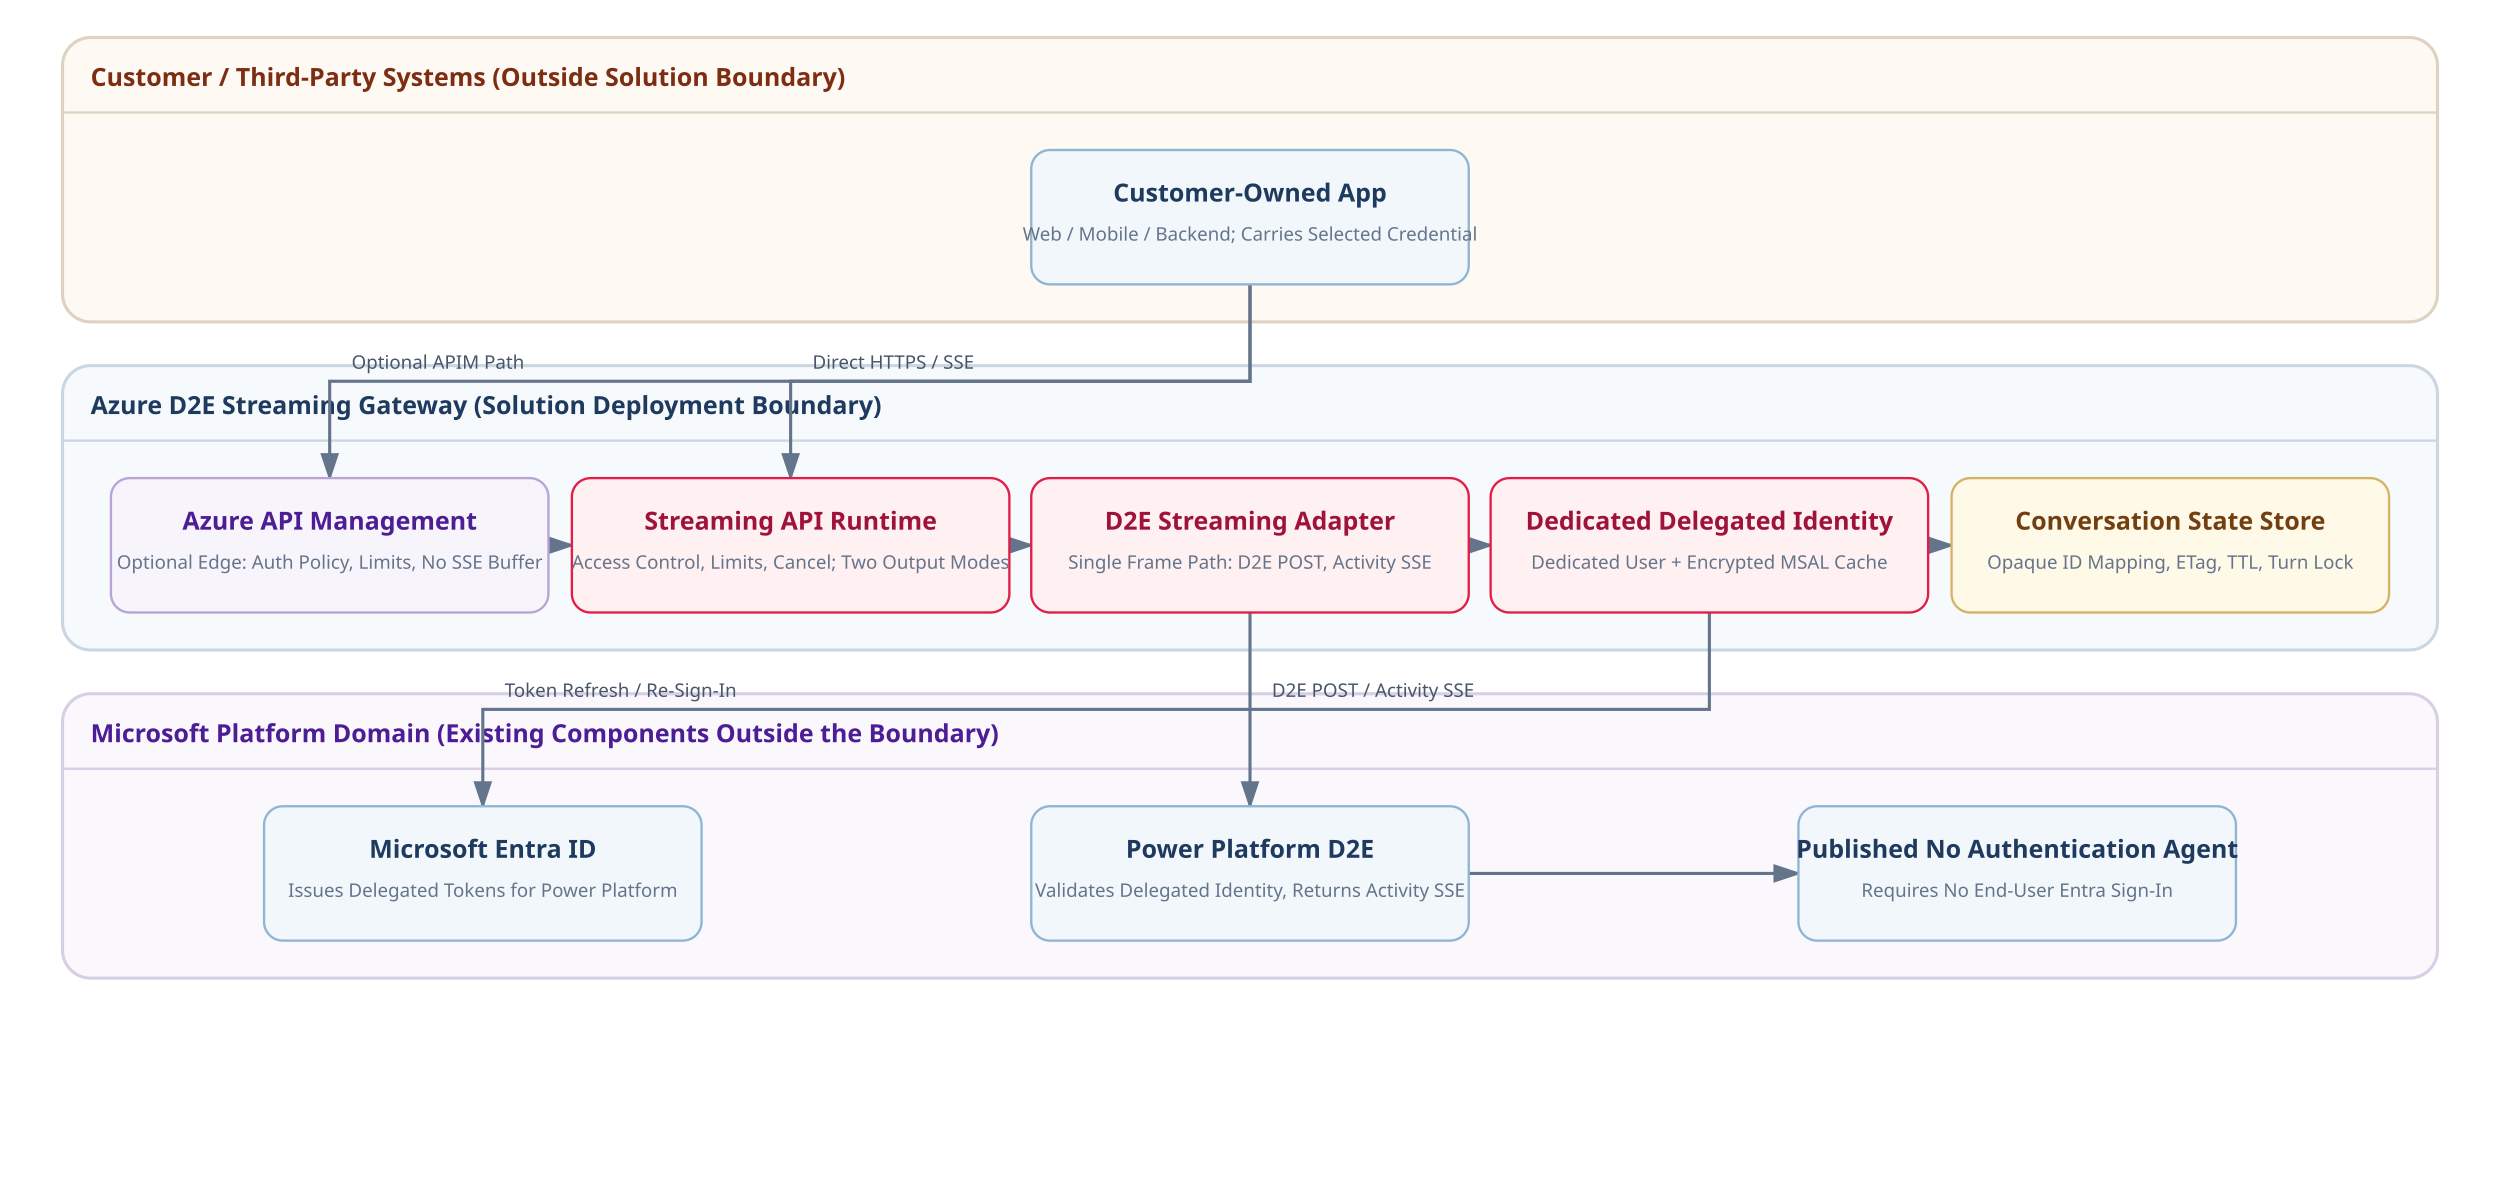
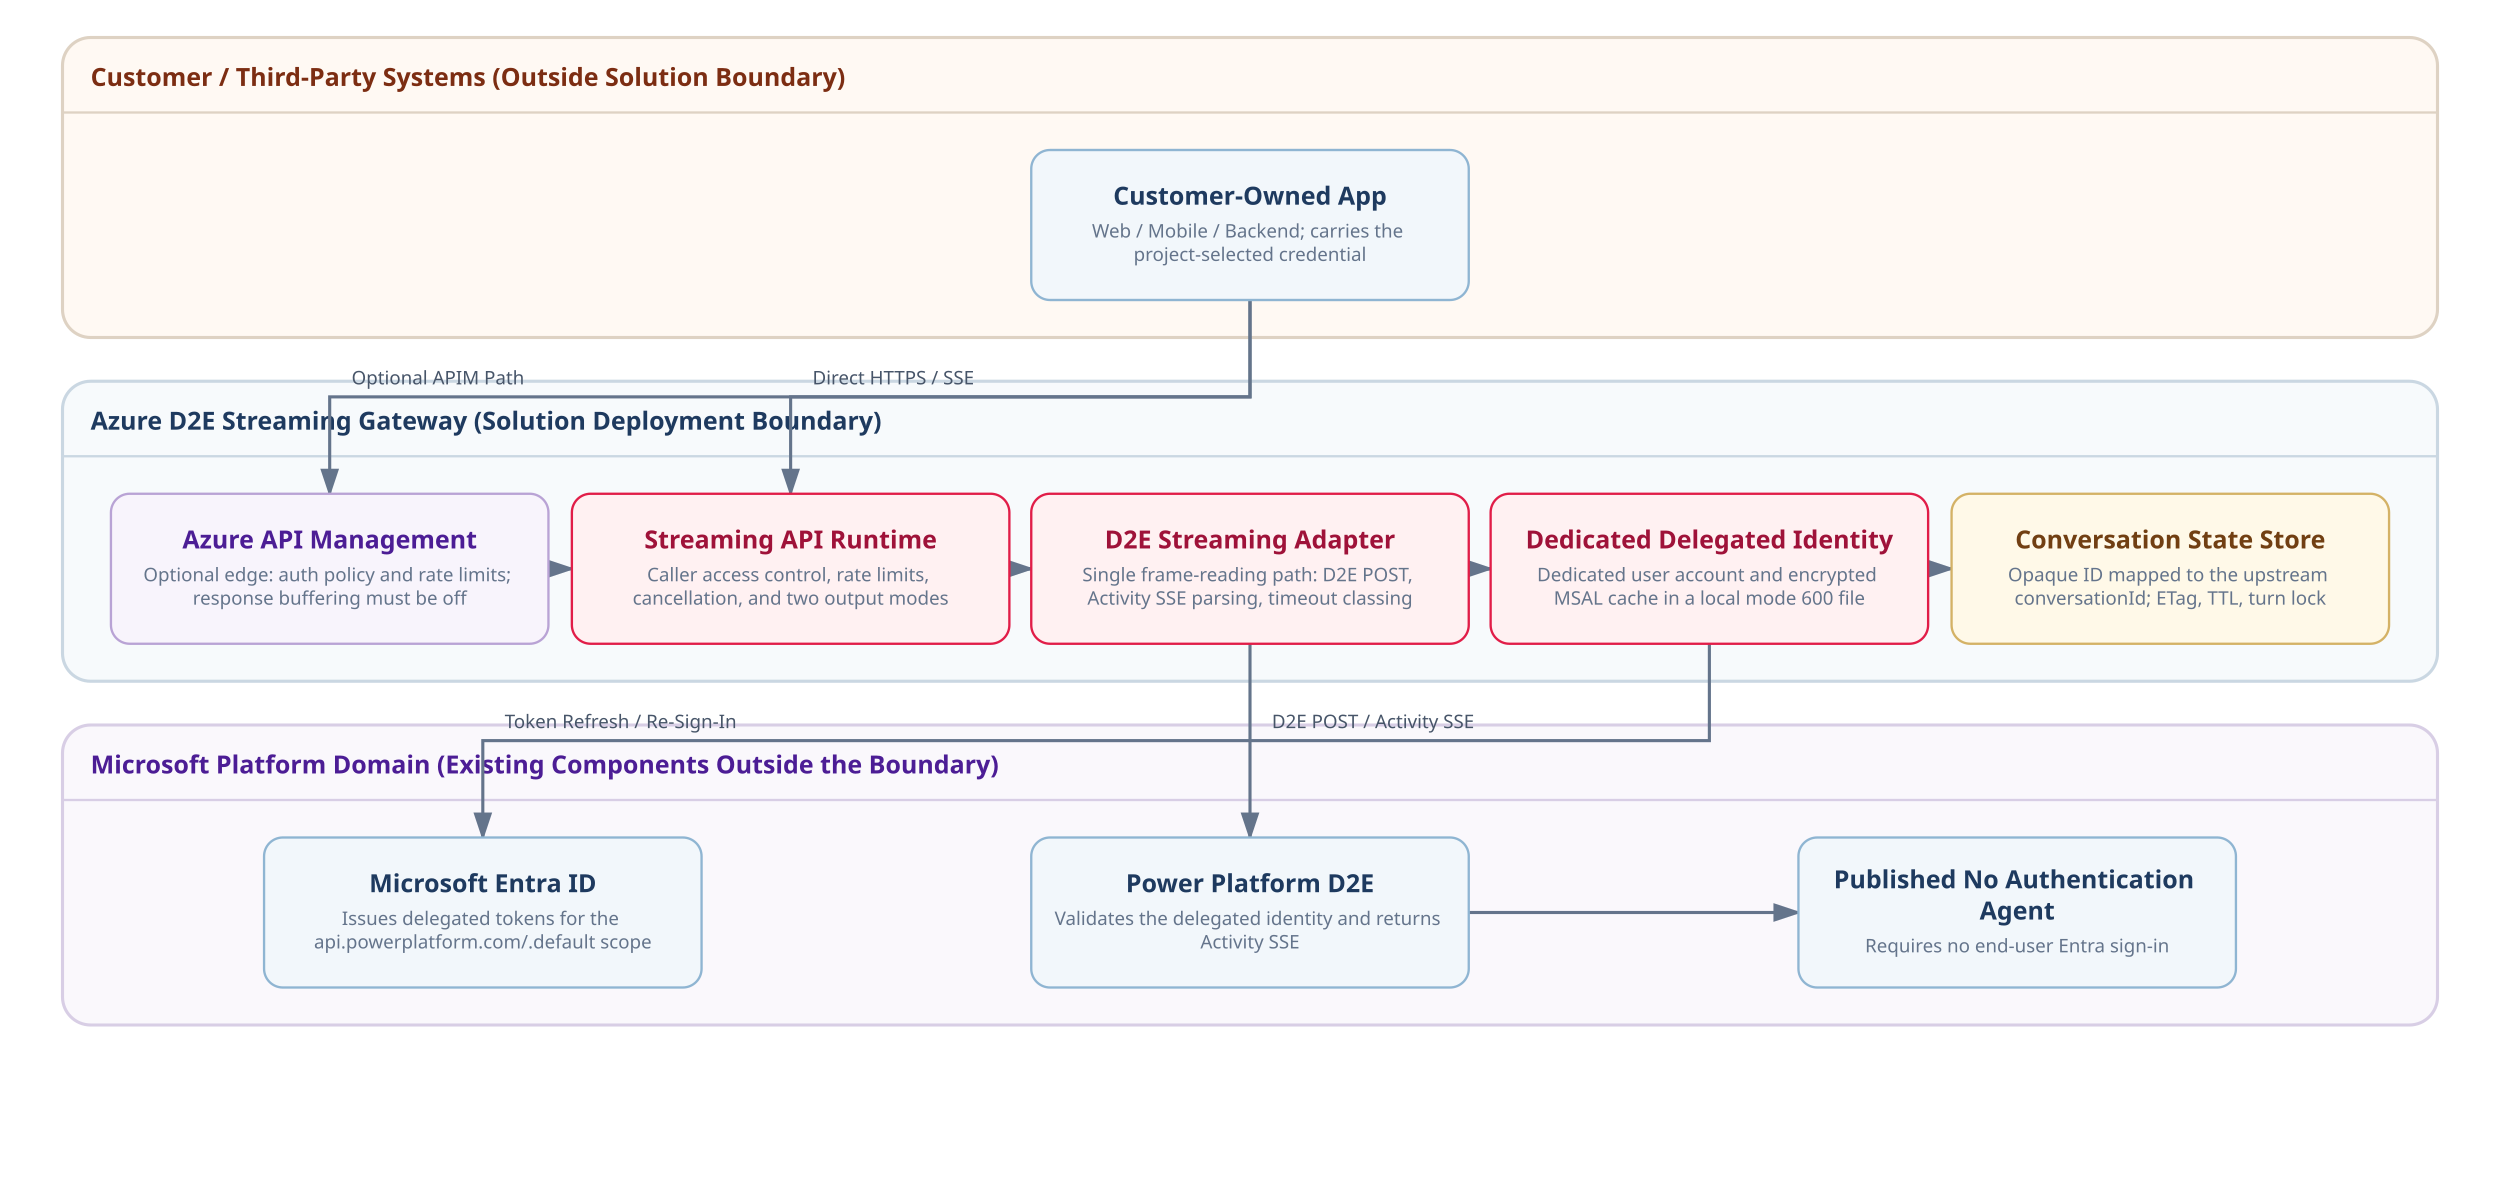
<svg xmlns="http://www.w3.org/2000/svg" viewBox="0 0 1600 760" role="img" aria-labelledby="diagram-title diagram-desc">
  <defs>
    <marker id="arrow" markerWidth="10" markerHeight="10" refX="8" refY="3" orient="auto">
      <path d="M0,0 L0,6 L9,3 z" fill="#64748B" />
    </marker>
    <filter id="shadow" x="-20%" y="-20%" width="140%" height="140%">
      <feDropShadow dx="0" dy="5" stdDeviation="7" flood-color="#0F172A" flood-opacity="0.12" />
    </filter>
  </defs>
  <g data-group-id="customer-domain">
-     <rect x="40" y="24" width="1520" height="182" rx="18" fill="#FFF9F3" stroke="#DED2C3" stroke-width="2" />
+     <rect x="40" y="24" width="1520" height="192" rx="18" fill="#FFF9F3" stroke="#DED2C3" stroke-width="2" />
    <line x1="40" y1="72" x2="1560" y2="72" stroke="#DED2C3" stroke-width="1.5" />
    <text x="58" y="55" font-family="Noto Sans SC, sans-serif" font-size="16" font-weight="700" fill="#7C2D12">Customer / Third-Party Systems (Outside Solution Boundary)</text>
  </g>
  <g data-group-id="gateway-domain">
-     <rect x="40" y="234" width="1520" height="182" rx="18" fill="#F7FAFC" stroke="#CAD7E2" stroke-width="2" />
-     <line x1="40" y1="282" x2="1560" y2="282" stroke="#CAD7E2" stroke-width="1.5" />
-     <text x="58" y="265" font-family="Noto Sans SC, sans-serif" font-size="16" font-weight="700" fill="#1E3A5F">Azure D2E Streaming Gateway (Solution Deployment Boundary)</text>
+     <rect x="40" y="244" width="1520" height="192" rx="18" fill="#F7FAFC" stroke="#CAD7E2" stroke-width="2" />
+     <line x1="40" y1="292" x2="1560" y2="292" stroke="#CAD7E2" stroke-width="1.5" />
+     <text x="58" y="275" font-family="Noto Sans SC, sans-serif" font-size="16" font-weight="700" fill="#1E3A5F">Azure D2E Streaming Gateway (Solution Deployment Boundary)</text>
  </g>
  <g data-group-id="microsoft-domain">
-     <rect x="40" y="444" width="1520" height="182" rx="18" fill="#FAF8FC" stroke="#D8CEE5" stroke-width="2" />
-     <line x1="40" y1="492" x2="1560" y2="492" stroke="#D8CEE5" stroke-width="1.5" />
-     <text x="58" y="475" font-family="Noto Sans SC, sans-serif" font-size="16" font-weight="700" fill="#4C1D95">Microsoft Platform Domain (Existing Components Outside the Boundary)</text>
+     <rect x="40" y="464" width="1520" height="192" rx="18" fill="#FAF8FC" stroke="#D8CEE5" stroke-width="2" />
+     <line x1="40" y1="512" x2="1560" y2="512" stroke="#D8CEE5" stroke-width="1.5" />
+     <text x="58" y="495" font-family="Noto Sans SC, sans-serif" font-size="16" font-weight="700" fill="#4C1D95">Microsoft Platform Domain (Existing Components Outside the Boundary)</text>
  </g>
-   <path d="M 800 182 V 244 H 211 V 306" fill="none" stroke="#64748B" stroke-width="2" marker-end="url(#arrow)" />
-   <text x="225" y="236" text-anchor="start" font-family="Noto Sans SC, sans-serif" font-size="12" fill="#475569">Optional APIM Path</text>
-   <path d="M 800 182 V 244 H 506 V 306" fill="none" stroke="#64748B" stroke-width="2" marker-end="url(#arrow)" />
-   <text x="520" y="236" text-anchor="start" font-family="Noto Sans SC, sans-serif" font-size="12" fill="#475569">Direct HTTPS / SSE</text>
-   <path d="M 351 349 H 366" fill="none" stroke="#64748B" stroke-width="2" marker-end="url(#arrow)" />
-   <path d="M 646 349 H 1249" fill="none" stroke="#64748B" stroke-width="2" marker-end="url(#arrow)" />
-   <text x="1263" y="341" text-anchor="start" font-family="Noto Sans SC, sans-serif" font-size="12" fill="#475569">Mapping / ETag / TTL</text>
-   <path d="M 646 349 H 660" fill="none" stroke="#64748B" stroke-width="2" marker-end="url(#arrow)" />
-   <path d="M 940 349 H 954" fill="none" stroke="#64748B" stroke-width="2" marker-end="url(#arrow)" />
-   <path d="M 1094 392 V 454 H 309 V 516" fill="none" stroke="#64748B" stroke-width="2" marker-end="url(#arrow)" />
-   <text x="323" y="446" text-anchor="start" font-family="Noto Sans SC, sans-serif" font-size="12" fill="#475569">Token Refresh / Re-Sign-In</text>
-   <path d="M 800 392 V 454 H 800 V 516" fill="none" stroke="#64748B" stroke-width="2" marker-end="url(#arrow)" />
-   <text x="814" y="446" text-anchor="start" font-family="Noto Sans SC, sans-serif" font-size="12" fill="#475569">D2E POST / Activity SSE</text>
-   <path d="M 940 559 H 1151" fill="none" stroke="#64748B" stroke-width="2" marker-end="url(#arrow)" />
-   <text x="1165" y="551" text-anchor="start" font-family="Noto Sans SC, sans-serif" font-size="12" fill="#475569">Invoke Published Agent</text>
+   <path d="M 800 192 V 254 H 211 V 316" fill="none" stroke="#64748B" stroke-width="2" marker-end="url(#arrow)" />
+   <text x="225" y="246" text-anchor="start" font-family="Noto Sans SC, sans-serif" font-size="12" fill="#475569">Optional APIM Path</text>
+   <path d="M 800 192 V 254 H 506 V 316" fill="none" stroke="#64748B" stroke-width="2" marker-end="url(#arrow)" />
+   <text x="520" y="246" text-anchor="start" font-family="Noto Sans SC, sans-serif" font-size="12" fill="#475569">Direct HTTPS / SSE</text>
+   <path d="M 351 364 H 366" fill="none" stroke="#64748B" stroke-width="2" marker-end="url(#arrow)" />
+   <path d="M 646 364 H 1249" fill="none" stroke="#64748B" stroke-width="2" marker-end="url(#arrow)" />
+   <text x="1263" y="356" text-anchor="start" font-family="Noto Sans SC, sans-serif" font-size="12" fill="#475569">Mapping / ETag / TTL</text>
+   <path d="M 646 364 H 660" fill="none" stroke="#64748B" stroke-width="2" marker-end="url(#arrow)" />
+   <path d="M 940 364 H 954" fill="none" stroke="#64748B" stroke-width="2" marker-end="url(#arrow)" />
+   <path d="M 1094 412 V 474 H 309 V 536" fill="none" stroke="#64748B" stroke-width="2" marker-end="url(#arrow)" />
+   <text x="323" y="466" text-anchor="start" font-family="Noto Sans SC, sans-serif" font-size="12" fill="#475569">Token Refresh / Re-Sign-In</text>
+   <path d="M 800 412 V 474 H 800 V 536" fill="none" stroke="#64748B" stroke-width="2" marker-end="url(#arrow)" />
+   <text x="814" y="466" text-anchor="start" font-family="Noto Sans SC, sans-serif" font-size="12" fill="#475569">D2E POST / Activity SSE</text>
+   <path d="M 940 584 H 1151" fill="none" stroke="#64748B" stroke-width="2" marker-end="url(#arrow)" />
+   <text x="1165" y="576" text-anchor="start" font-family="Noto Sans SC, sans-serif" font-size="12" fill="#475569">Invoke Published Agent</text>
  <g data-node-id="customer-app">
-     <rect x="660" y="96" width="280" height="86" rx="12" fill="#F2F7FB" stroke="#8FB5D2" stroke-width="1.5" />
-     <text x="800" y="129" text-anchor="middle" font-family="Noto Sans SC, sans-serif" font-size="16" font-weight="700" fill="#1E3A5F">Customer-Owned App</text>
-     <text x="800" y="154" text-anchor="middle" font-family="Noto Sans SC, sans-serif" font-size="12" fill="#64748B">Web / Mobile / Backend; Carries Selected Credential</text>
+     <rect x="660" y="96" width="280" height="96" rx="12" fill="#F2F7FB" stroke="#8FB5D2" stroke-width="1.5" />
+     <text x="800" text-anchor="middle" font-family="Noto Sans SC, sans-serif" font-size="16" font-weight="700" fill="#1E3A5F">
+       <tspan x="800" y="131">Customer-Owned App</tspan>
+     </text>
+     <text x="800" text-anchor="middle" font-family="Noto Sans SC, sans-serif" font-size="12" fill="#64748B">
+       <tspan x="800" y="152">Web / Mobile / Backend; carries the</tspan>
+       <tspan x="800" y="167">project-selected credential</tspan>
+     </text>
  </g>
  <g data-node-id="edge-api">
-     <rect x="71" y="306" width="280" height="86" rx="12" fill="#F8F4FC" stroke="#B9A3D5" stroke-width="1.5" />
-     <text x="211" y="339" text-anchor="middle" font-family="Noto Sans SC, sans-serif" font-size="16" font-weight="700" fill="#4C1D95">Azure API Management</text>
-     <text x="211" y="364" text-anchor="middle" font-family="Noto Sans SC, sans-serif" font-size="12" fill="#64748B">Optional Edge: Auth Policy, Limits, No SSE Buffer</text>
+     <rect x="71" y="316" width="280" height="96" rx="12" fill="#F8F4FC" stroke="#B9A3D5" stroke-width="1.5" />
+     <text x="211" text-anchor="middle" font-family="Noto Sans SC, sans-serif" font-size="16" font-weight="700" fill="#4C1D95">
+       <tspan x="211" y="351">Azure API Management</tspan>
+     </text>
+     <text x="211" text-anchor="middle" font-family="Noto Sans SC, sans-serif" font-size="12" fill="#64748B">
+       <tspan x="211" y="372">Optional edge: auth policy and rate limits;</tspan>
+       <tspan x="211" y="387">response buffering must be off</tspan>
+     </text>
  </g>
  <g data-node-id="conversation-runtime">
-     <rect x="366" y="306" width="280" height="86" rx="12" fill="#FFF1F2" stroke="#E11D48" stroke-width="1.5" />
-     <text x="506" y="339" text-anchor="middle" font-family="Noto Sans SC, sans-serif" font-size="16" font-weight="700" fill="#9F1239">Streaming API Runtime</text>
-     <text x="506" y="364" text-anchor="middle" font-family="Noto Sans SC, sans-serif" font-size="12" fill="#64748B">Access Control, Limits, Cancel; Two Output Modes</text>
+     <rect x="366" y="316" width="280" height="96" rx="12" fill="#FFF1F2" stroke="#E11D48" stroke-width="1.5" />
+     <text x="506" text-anchor="middle" font-family="Noto Sans SC, sans-serif" font-size="16" font-weight="700" fill="#9F1239">
+       <tspan x="506" y="351">Streaming API Runtime</tspan>
+     </text>
+     <text x="506" text-anchor="middle" font-family="Noto Sans SC, sans-serif" font-size="12" fill="#64748B">
+       <tspan x="506" y="372">Caller access control, rate limits,</tspan>
+       <tspan x="506" y="387">cancellation, and two output modes</tspan>
+     </text>
  </g>
  <g data-node-id="session-store">
-     <rect x="1249" y="306" width="280" height="86" rx="12" fill="#FFF9E8" stroke="#D4B266" stroke-width="1.5" />
-     <text x="1389" y="339" text-anchor="middle" font-family="Noto Sans SC, sans-serif" font-size="16" font-weight="700" fill="#713F12">Conversation State Store</text>
-     <text x="1389" y="364" text-anchor="middle" font-family="Noto Sans SC, sans-serif" font-size="12" fill="#64748B">Opaque ID Mapping, ETag, TTL, Turn Lock</text>
+     <rect x="1249" y="316" width="280" height="96" rx="12" fill="#FFF9E8" stroke="#D4B266" stroke-width="1.5" />
+     <text x="1389" text-anchor="middle" font-family="Noto Sans SC, sans-serif" font-size="16" font-weight="700" fill="#713F12">
+       <tspan x="1389" y="351">Conversation State Store</tspan>
+     </text>
+     <text x="1389" text-anchor="middle" font-family="Noto Sans SC, sans-serif" font-size="12" fill="#64748B">
+       <tspan x="1389" y="372">Opaque ID mapped to the upstream</tspan>
+       <tspan x="1389" y="387">conversationId; ETag, TTL, turn lock</tspan>
+     </text>
  </g>
  <g data-node-id="d2e-adapter">
-     <rect x="660" y="306" width="280" height="86" rx="12" fill="#FFF1F2" stroke="#E11D48" stroke-width="1.5" />
-     <text x="800" y="339" text-anchor="middle" font-family="Noto Sans SC, sans-serif" font-size="16" font-weight="700" fill="#9F1239">D2E Streaming Adapter</text>
-     <text x="800" y="364" text-anchor="middle" font-family="Noto Sans SC, sans-serif" font-size="12" fill="#64748B">Single Frame Path: D2E POST, Activity SSE</text>
+     <rect x="660" y="316" width="280" height="96" rx="12" fill="#FFF1F2" stroke="#E11D48" stroke-width="1.5" />
+     <text x="800" text-anchor="middle" font-family="Noto Sans SC, sans-serif" font-size="16" font-weight="700" fill="#9F1239">
+       <tspan x="800" y="351">D2E Streaming Adapter</tspan>
+     </text>
+     <text x="800" text-anchor="middle" font-family="Noto Sans SC, sans-serif" font-size="12" fill="#64748B">
+       <tspan x="800" y="372">Single frame-reading path: D2E POST,</tspan>
+       <tspan x="800" y="387">Activity SSE parsing, timeout classing</tspan>
+     </text>
  </g>
  <g data-node-id="identity-cache">
-     <rect x="954" y="306" width="280" height="86" rx="12" fill="#FFF1F2" stroke="#E11D48" stroke-width="1.5" />
-     <text x="1094" y="339" text-anchor="middle" font-family="Noto Sans SC, sans-serif" font-size="16" font-weight="700" fill="#9F1239">Dedicated Delegated Identity</text>
-     <text x="1094" y="364" text-anchor="middle" font-family="Noto Sans SC, sans-serif" font-size="12" fill="#64748B">Dedicated User + Encrypted MSAL Cache</text>
+     <rect x="954" y="316" width="280" height="96" rx="12" fill="#FFF1F2" stroke="#E11D48" stroke-width="1.5" />
+     <text x="1094" text-anchor="middle" font-family="Noto Sans SC, sans-serif" font-size="16" font-weight="700" fill="#9F1239">
+       <tspan x="1094" y="351">Dedicated Delegated Identity</tspan>
+     </text>
+     <text x="1094" text-anchor="middle" font-family="Noto Sans SC, sans-serif" font-size="12" fill="#64748B">
+       <tspan x="1094" y="372">Dedicated user account and encrypted</tspan>
+       <tspan x="1094" y="387">MSAL cache in a local mode 600 file</tspan>
+     </text>
  </g>
  <g data-node-id="entra-id">
-     <rect x="169" y="516" width="280" height="86" rx="12" fill="#F2F7FB" stroke="#8FB5D2" stroke-width="1.5" />
-     <text x="309" y="549" text-anchor="middle" font-family="Noto Sans SC, sans-serif" font-size="16" font-weight="700" fill="#1E3A5F">Microsoft Entra ID</text>
-     <text x="309" y="574" text-anchor="middle" font-family="Noto Sans SC, sans-serif" font-size="12" fill="#64748B">Issues Delegated Tokens for Power Platform</text>
+     <rect x="169" y="536" width="280" height="96" rx="12" fill="#F2F7FB" stroke="#8FB5D2" stroke-width="1.5" />
+     <text x="309" text-anchor="middle" font-family="Noto Sans SC, sans-serif" font-size="16" font-weight="700" fill="#1E3A5F">
+       <tspan x="309" y="571">Microsoft Entra ID</tspan>
+     </text>
+     <text x="309" text-anchor="middle" font-family="Noto Sans SC, sans-serif" font-size="12" fill="#64748B">
+       <tspan x="309" y="592">Issues delegated tokens for the</tspan>
+       <tspan x="309" y="607">api.powerplatform.com/.default scope</tspan>
+     </text>
  </g>
  <g data-node-id="d2e-runtime">
-     <rect x="660" y="516" width="280" height="86" rx="12" fill="#F2F7FB" stroke="#8FB5D2" stroke-width="1.5" />
-     <text x="800" y="549" text-anchor="middle" font-family="Noto Sans SC, sans-serif" font-size="16" font-weight="700" fill="#1E3A5F">Power Platform D2E</text>
-     <text x="800" y="574" text-anchor="middle" font-family="Noto Sans SC, sans-serif" font-size="12" fill="#64748B">Validates Delegated Identity, Returns Activity SSE</text>
+     <rect x="660" y="536" width="280" height="96" rx="12" fill="#F2F7FB" stroke="#8FB5D2" stroke-width="1.5" />
+     <text x="800" text-anchor="middle" font-family="Noto Sans SC, sans-serif" font-size="16" font-weight="700" fill="#1E3A5F">
+       <tspan x="800" y="571">Power Platform D2E</tspan>
+     </text>
+     <text x="800" text-anchor="middle" font-family="Noto Sans SC, sans-serif" font-size="12" fill="#64748B">
+       <tspan x="800" y="592">Validates the delegated identity and returns</tspan>
+       <tspan x="800" y="607">Activity SSE</tspan>
+     </text>
  </g>
  <g data-node-id="anonymous-agent">
-     <rect x="1151" y="516" width="280" height="86" rx="12" fill="#F2F7FB" stroke="#8FB5D2" stroke-width="1.5" />
-     <text x="1291" y="549" text-anchor="middle" font-family="Noto Sans SC, sans-serif" font-size="16" font-weight="700" fill="#1E3A5F">Published No Authentication Agent</text>
-     <text x="1291" y="574" text-anchor="middle" font-family="Noto Sans SC, sans-serif" font-size="12" fill="#64748B">Requires No End-User Entra Sign-In</text>
+     <rect x="1151" y="536" width="280" height="96" rx="12" fill="#F2F7FB" stroke="#8FB5D2" stroke-width="1.5" />
+     <text x="1291" text-anchor="middle" font-family="Noto Sans SC, sans-serif" font-size="16" font-weight="700" fill="#1E3A5F">
+       <tspan x="1291" y="568.5">Published No Authentication</tspan>
+       <tspan x="1291" y="588.5">Agent</tspan>
+     </text>
+     <text x="1291" text-anchor="middle" font-family="Noto Sans SC, sans-serif" font-size="12" fill="#64748B">
+       <tspan x="1291" y="609.5">Requires no end-user Entra sign-in</tspan>
+     </text>
  </g>
</svg>
